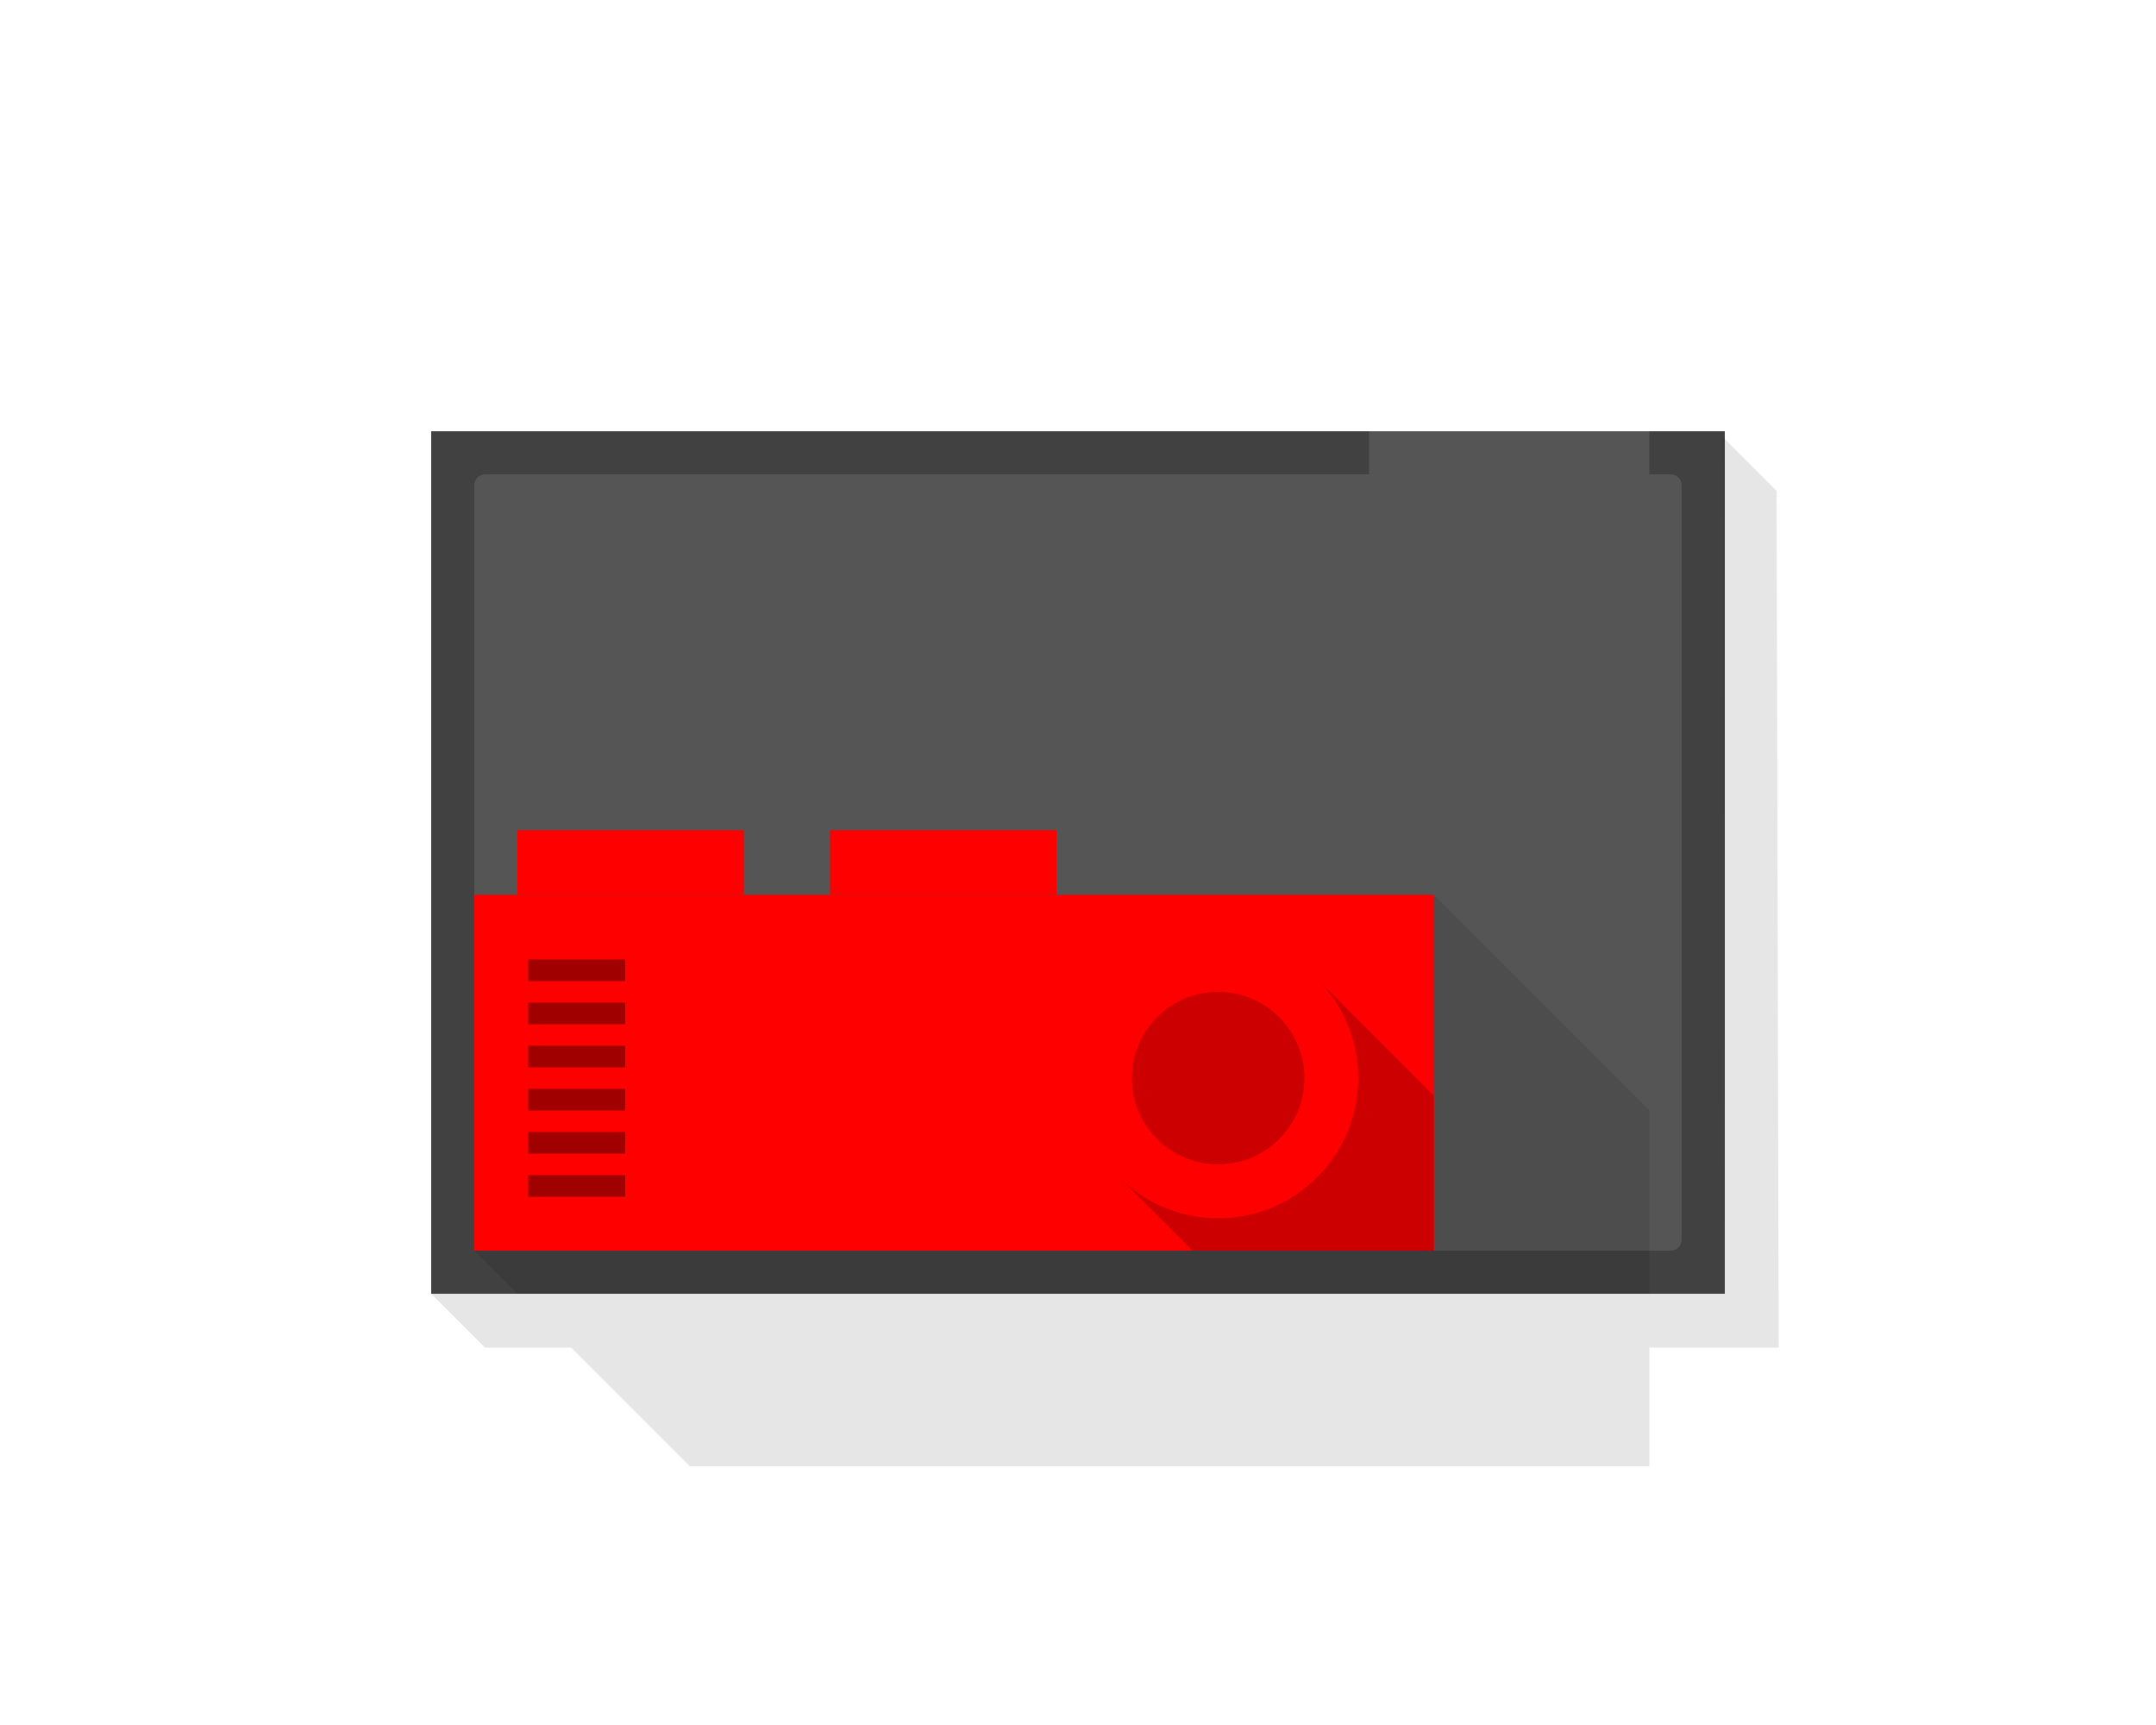
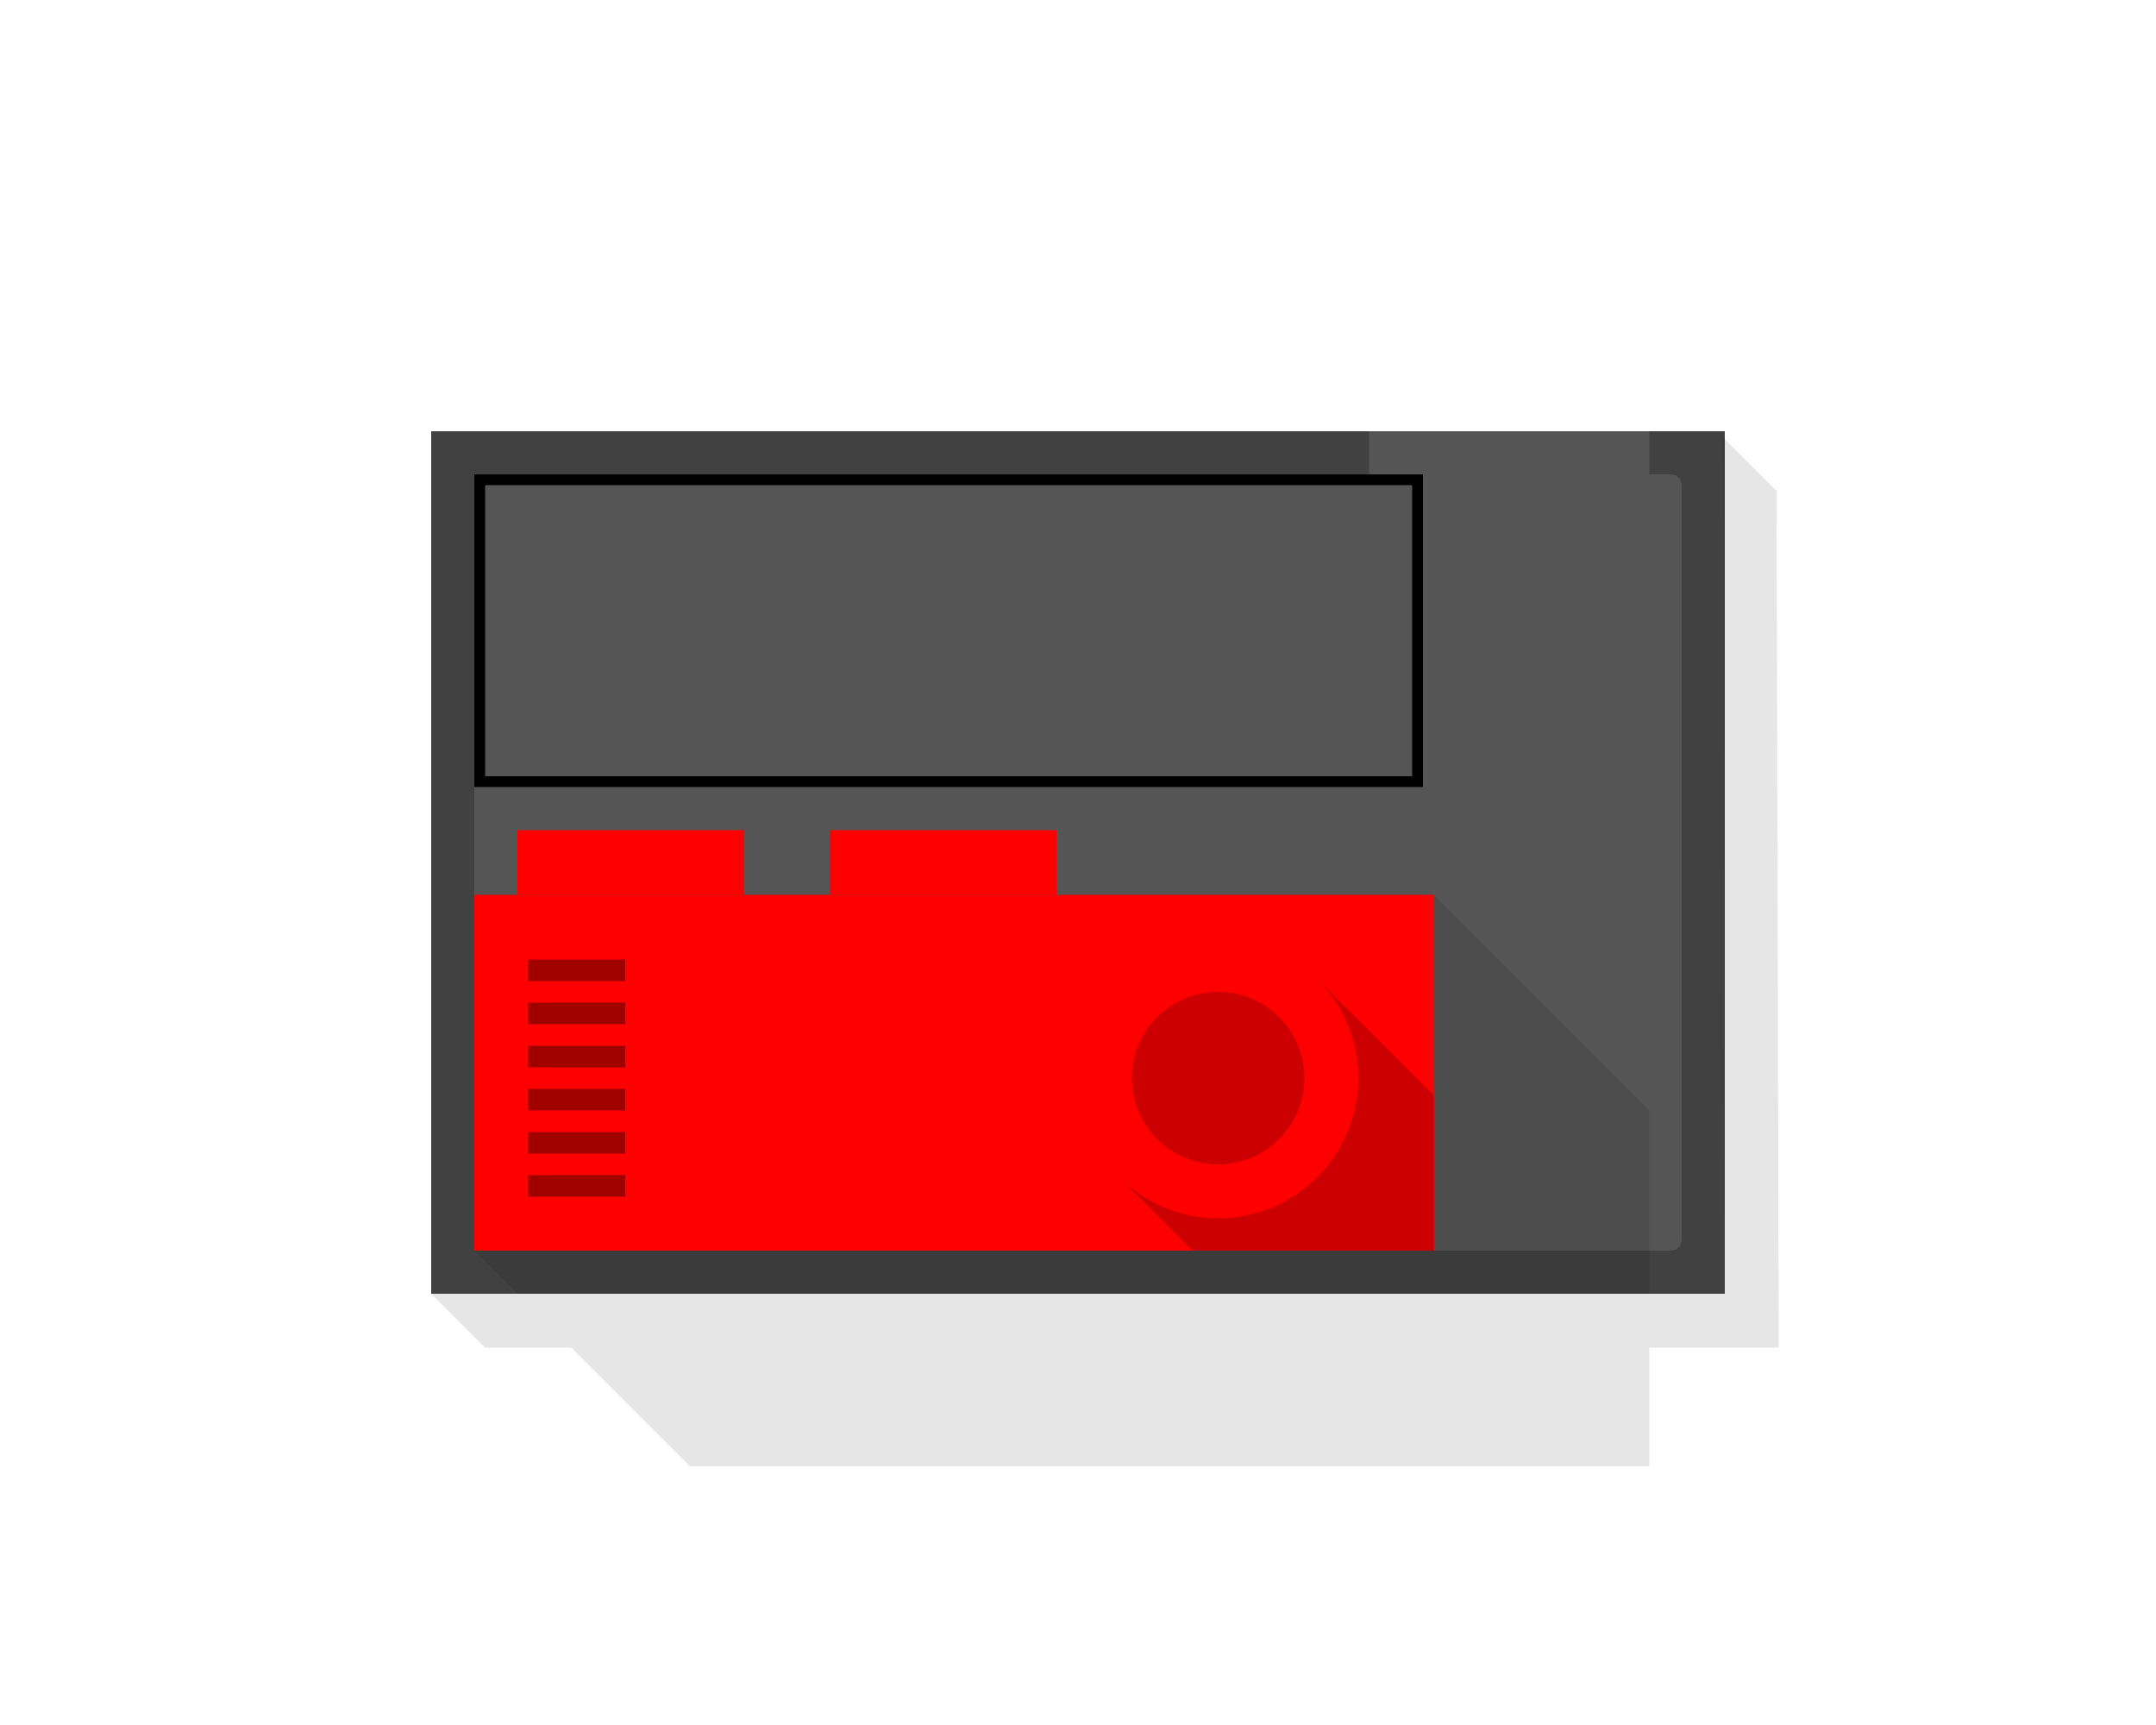
<svg xmlns="http://www.w3.org/2000/svg" width="200" height="160" viewBox="0 0 200 160" fill="none">
  <g id="Factory-Top">
    <rect id="PinPlacement" x="48.5" y="87.5" width="33" height="24" stroke="black" />
    <g id="Ground">
      <rect id="Fill" x="40" y="40" width="120" height="80" fill="#414141" />
      <rect id="Entrance" x="127" y="47" width="7" height="26" transform="rotate(-90 127 47)" fill="#555555" />
      <rect id="Parking" x="44" y="44" width="112" height="72" rx="1" fill="#555555" />
    </g>
    <g id="Shadows">
      <path id="Shadow" d="M133 83L153 103V120H160L159.804 40.534L164.804 45.534L165 125H153V136H64L53 125H45L40 120H48L44 116V83H133Z" fill="black" fill-opacity="0.1" />
    </g>
    <g id="Building">
      <rect id="RoofMain" x="44" y="83" width="89" height="33" fill="#FF0000" />
      <path id="RoofShadow" d="M133 101.615V116H110.615L103.793 109.178L122.178 90.793L133 101.615Z" fill="#CC0000" />
      <rect id="RoofMain_2" x="77" y="77" width="21" height="6" fill="#FF0000" />
      <rect id="RoofMain_3" x="48" y="77" width="21" height="6" fill="#FF0000" />
      <circle id="RoofMain_4" cx="113" cy="100" r="13" fill="#FF0000" />
      <circle id="RoofShadow_2" cx="113" cy="100" r="8" fill="#CC0000" />
    </g>
    <g id="Pins">
      <rect id="Pin_1" x="49" y="109" width="9" height="2" fill="#A00000" />
      <rect id="Pin_2" x="49" y="105" width="9" height="2" fill="#A00000" />
      <rect id="Pin_3" x="49" y="101" width="9" height="2" fill="#A00000" />
      <rect id="Pin_4" x="49" y="97" width="9" height="2" fill="#A00000" />
      <rect id="Pin_5" x="49" y="93" width="9" height="2" fill="#A00000" />
      <rect id="Pin_6" x="49" y="89" width="9" height="2" fill="#A00000" />
    </g>
+     <rect id="CarsParking" x="44.5" y="44.5" width="87" height="28" stroke="black" />
  </g>
</svg>
